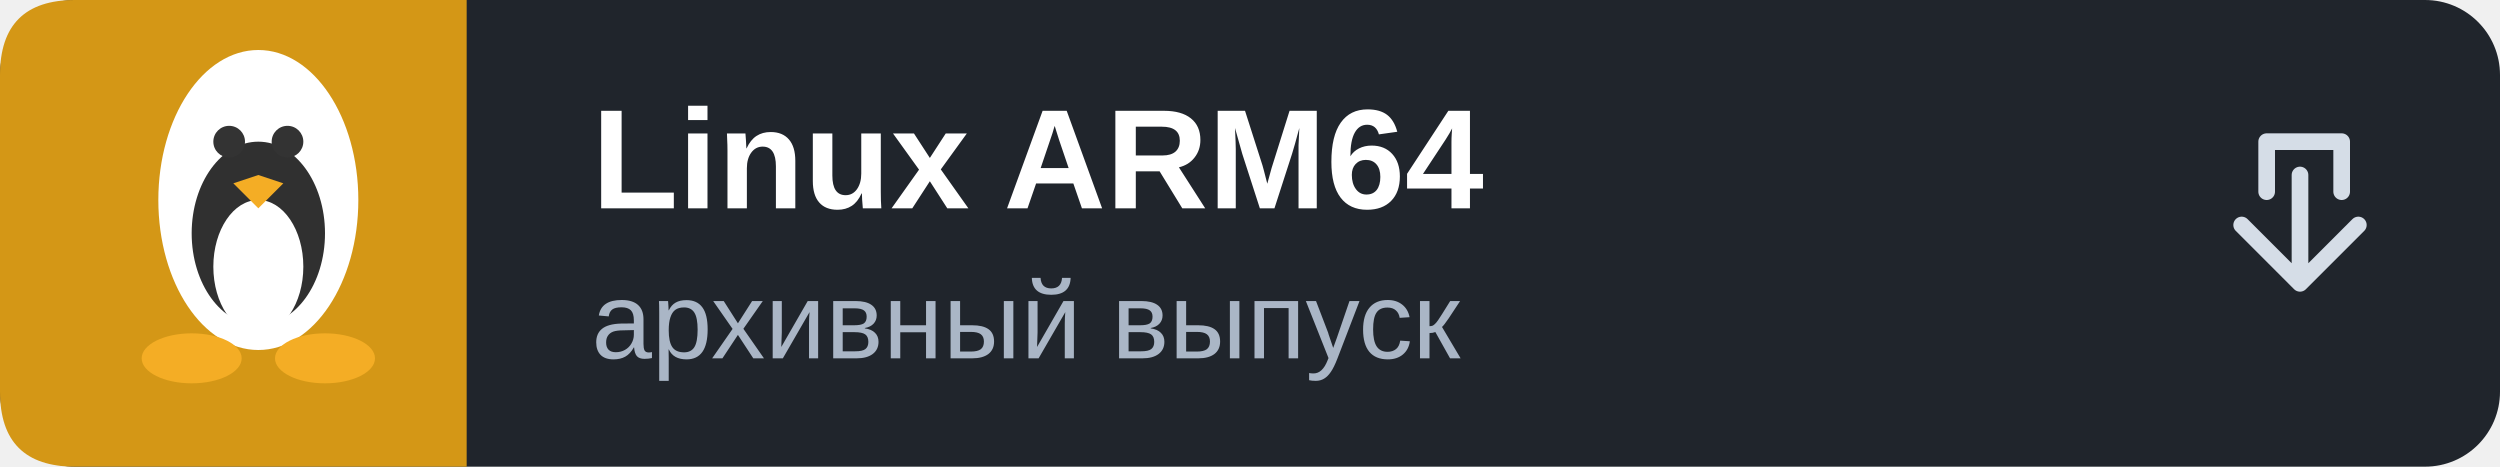
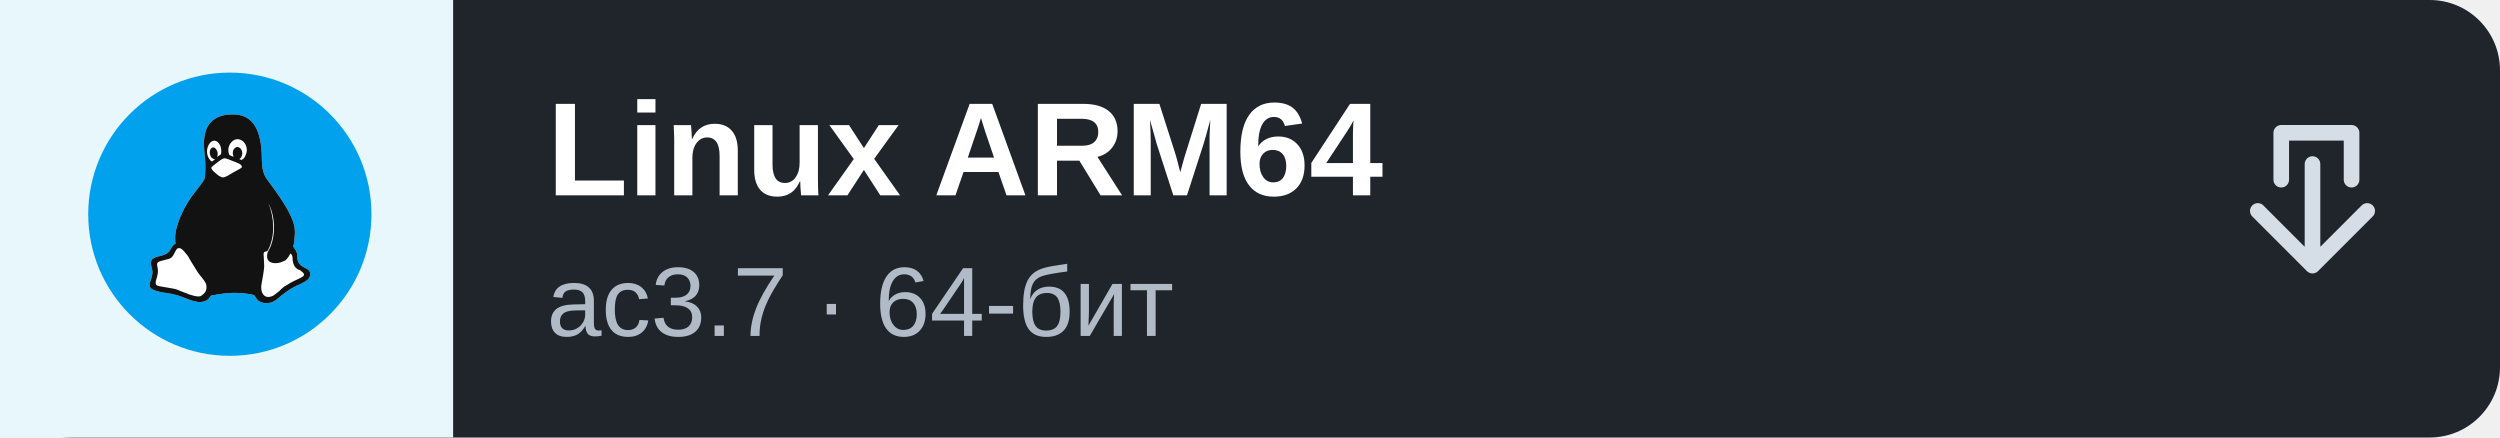
- <svg xmlns="http://www.w3.org/2000/svg" width="300" height="56" viewBox="0 0 300 56" role="img" aria-label="Linux: Linux ARM64">
-   <rect width="300" height="56" rx="9" fill="#20252C" />
-   <path d="M9 0H56V56H9Q0 56 0 47V9Q0 0 9 0Z" fill="#D49716" />
-   <ellipse cx="31" cy="24" rx="12" ry="18" fill="#fff" />
-   <ellipse cx="31" cy="28" rx="8" ry="11" fill="#303030" />
-   <ellipse cx="31" cy="32" rx="5.4" ry="8" fill="#fff" />
-   <circle cx="27.5" cy="17" r="1.9" fill="#333" />
-   <circle cx="34.5" cy="17" r="1.9" fill="#333" />
-   <path d="M28 22 31 25 34 22 31 21z" fill="#F4AD25" />
-   <ellipse cx="23" cy="43" rx="6" ry="3" fill="#F4AD25" />
-   <ellipse cx="39" cy="43" rx="6" ry="3" fill="#F4AD25" />
-   <text x="71" y="25" fill="#fff" font-family="Arial, sans-serif" font-size="17" font-weight="700">Linux ARM64</text>
-   <text x="71" y="43" fill="#AAB6C6" font-family="Arial, sans-serif" font-size="13">архивный выпуск</text>
-   <path d="M272 23v-6h9v6m-12 4 7 7 7-7m-7 7V21" fill="none" stroke="#D5DDE7" stroke-width="2" stroke-linecap="round" stroke-linejoin="round" />
+ <svg xmlns="http://www.w3.org/2000/svg" width="320" height="56" viewBox="0 0 320 56" role="img" aria-label="Linux: Linux ARM64">
+   <rect width="320" height="56" rx="9" fill="#20252c" />
+   <rect width="58" height="56" fill="#e8f7fb" />
+   <g transform="translate(7 5) scale(.053)">
+     <circle fill="#01A1EE" cx="423" cy="423" r="342" />
+     <path fill="#fff" d="M536 629c15,-13 37,-30 57,-37l11 -6c6,-3 15,-11 13,-21 -3,-16 -31,-10 -31,-39 0,-14 -6,-18 -10,-25 2,-7 3,-11 3,-19 3,-22 0,-35 -9,-55 -12,-26 -34,-57 -52,-81 -7,-9 -12,-16 -15,-29 -4,-16 -2,-37 -4,-54 -6,-60 -32,-80 -66,-81 -34,-1 -65,12 -71,52 -3,17 -1,35 1,53 1,11 2,43 -2,53 -2,4 -25,33 -30,40 -2,3 -4,6 -6,9 -13,19 -40,70 -33,105 -5,2 -9,8 -12,13 -9,22 -41,13 -47,29 -3,10 4,18 3,29 -1,25 -30,40 38,49 9,1 18,4 26,6 22,7 51,25 71,8 4,-4 5,-8 8,-9l7 -1c33,-6 58,-7 91,-1 1,1 3,1 4,1 2,1 1,2 5,7 4,6 8,9 14,11 13,4 26,1 36,-7z" />
+     <path fill="#121212" d="M299 505c6,-2 15,9 17,12 5,5 9,12 12,18l18 29c7,10 14,16 19,26 3,8 2,17 -3,23 -2,2 -5,5 -8,7 -7,5 -29,-3 -36,-6 -26,-9 -15,-9 -47,-14 -6,-1 -20,-3 -24,-5 -7,-4 0,-18 1,-24 5,-19 -6,-28 3,-33 4,-2 6,-2 9,-3 6,-2 14,-3 18,-5 4,-2 5,-3 8,-7 3,-5 6,-12 8,-15 1,-1 3,-3 5,-3zm211 -67c-5,-15 -15,-27 -43,-35 22,4 31,8 38,15 -8,-23 -30,-77 -42,-96 -2,-5 -5,-4 -11,0 -12,5 -33,21 -42,22 -13,0 -28,-13 -37,-20 2,15 -5,31 -13,43 -11,16 -14,32 -21,47 8,-5 20,-8 39,-11 -16,4 -36,13 -45,28 -10,18 -17,45 -10,64l5 7c15,19 53,35 48,53 0,3 -2,6 -4,7 -2,2 -5,3 -8,4l15 17c4,5 3,5 11,6 23,2 52,-1 70,-11 11,-7 18,-13 26,-23 5,-5 4,-3 4,-12 0,-11 0,-21 1,-31 1,-6 1,-10 5,-12 4,-2 10,-2 14,-1 4,-6 5,-33 4,-42 0,-7 -3,-13 -4,-19zm44 160c-2,2 -4,3 -6,5 -2,2 -4,4 -6,6 -4,3 -9,7 -13,10 -24,13 -34,-9 -29,-30 2,-13 5,-25 6,-40 0,-7 -1,-14 -1,-22 -1,-10 -1,-13 5,-14 3,0 4,-1 6,-5 16,-31 15,-76 0,-112 19,36 17,86 1,114 -4,6 -4,11 -4,16 0,9 8,17 25,15 8,-1 14,-4 20,-7 4,-4 9,-11 11,-16 3,1 4,4 5,7 1,3 0,7 1,11 1,8 5,16 12,20 3,1 6,2 9,5 17,12 -4,15 -27,28 -6,4 -10,6 -15,9zm-145 -310c4,-1 17,5 22,7 5,2 26,8 20,16 -1,1 -12,7 -14,8 -6,3 -12,7 -19,11 -10,5 -12,6 -22,0 -4,-4 -23,-16 -16,-22 7,-5 21,-18 29,-20zm-22 2c-5,4 -6,8 -11,3 -11,-11 -11,-33 1,-44 12,-11 28,5 25,27 0,2 -1,3 -4,5 -3,1 -4,3 -6,4 2,-4 3,-11 -1,-17 -4,-7 -9,-8 -13,-4 -6,5 -5,25 9,26zm45 -6c-2,0 -6,-2 -8,-3 -2,-1 -2,0 -3,-3 0,-1 -1,-2 -1,-4 -2,-10 1,-20 9,-27 14,-13 36,0 35,23 -1,8 -5,18 -11,21 -2,2 -4,0 -7,-1 0,0 0,0 1,-1 2,-1 3,-2 4,-5 8,-15 -9,-33 -19,-17 -3,6 -2,11 0,17zm104 345c15,-13 37,-30 57,-37l11 -6c6,-3 15,-11 13,-21 -3,-16 -31,-10 -31,-39 0,-14 -6,-18 -10,-25 2,-7 3,-11 3,-19 3,-22 0,-35 -9,-55 -12,-26 -34,-57 -52,-81 -7,-9 -12,-16 -15,-29 -4,-16 -2,-37 -4,-54 -6,-60 -32,-80 -66,-81 -34,-1 -65,12 -71,52 -3,17 -1,35 1,53 1,11 2,43 -2,53 -2,4 -25,33 -30,40 -2,3 -4,6 -6,9 -13,19 -40,70 -33,105 -5,2 -9,8 -12,13 -9,22 -41,13 -47,29 -3,10 4,18 3,29 -1,25 -30,40 38,49 9,1 18,4 26,6 22,7 51,25 71,8 4,-4 5,-8 8,-9l7 -1c33,-6 58,-7 91,-1 1,1 3,1 4,1 2,1 1,2 5,7 4,6 8,9 14,11 13,4 26,1 36,-7z" />
+   </g>
+   <path d="M0 9 Q0 0 9 0 H58 V56 H9 Q0 56 0 47 Z" fill="none" />
+   <text x="70" y="25" font-family="Arial, sans-serif" font-size="17" font-weight="700" fill="#fff">Linux ARM64</text>
+   <text x="70" y="43" font-family="Arial, sans-serif" font-size="12.6" fill="#b1bbc8">ac3.7 · 64-бит</text>
+   <path d="M292 23v-6h9v6m-12 4 7 7 7-7m-7 7V21" fill="none" stroke="#d5dde7" stroke-width="2" stroke-linecap="round" stroke-linejoin="round" />
</svg>
